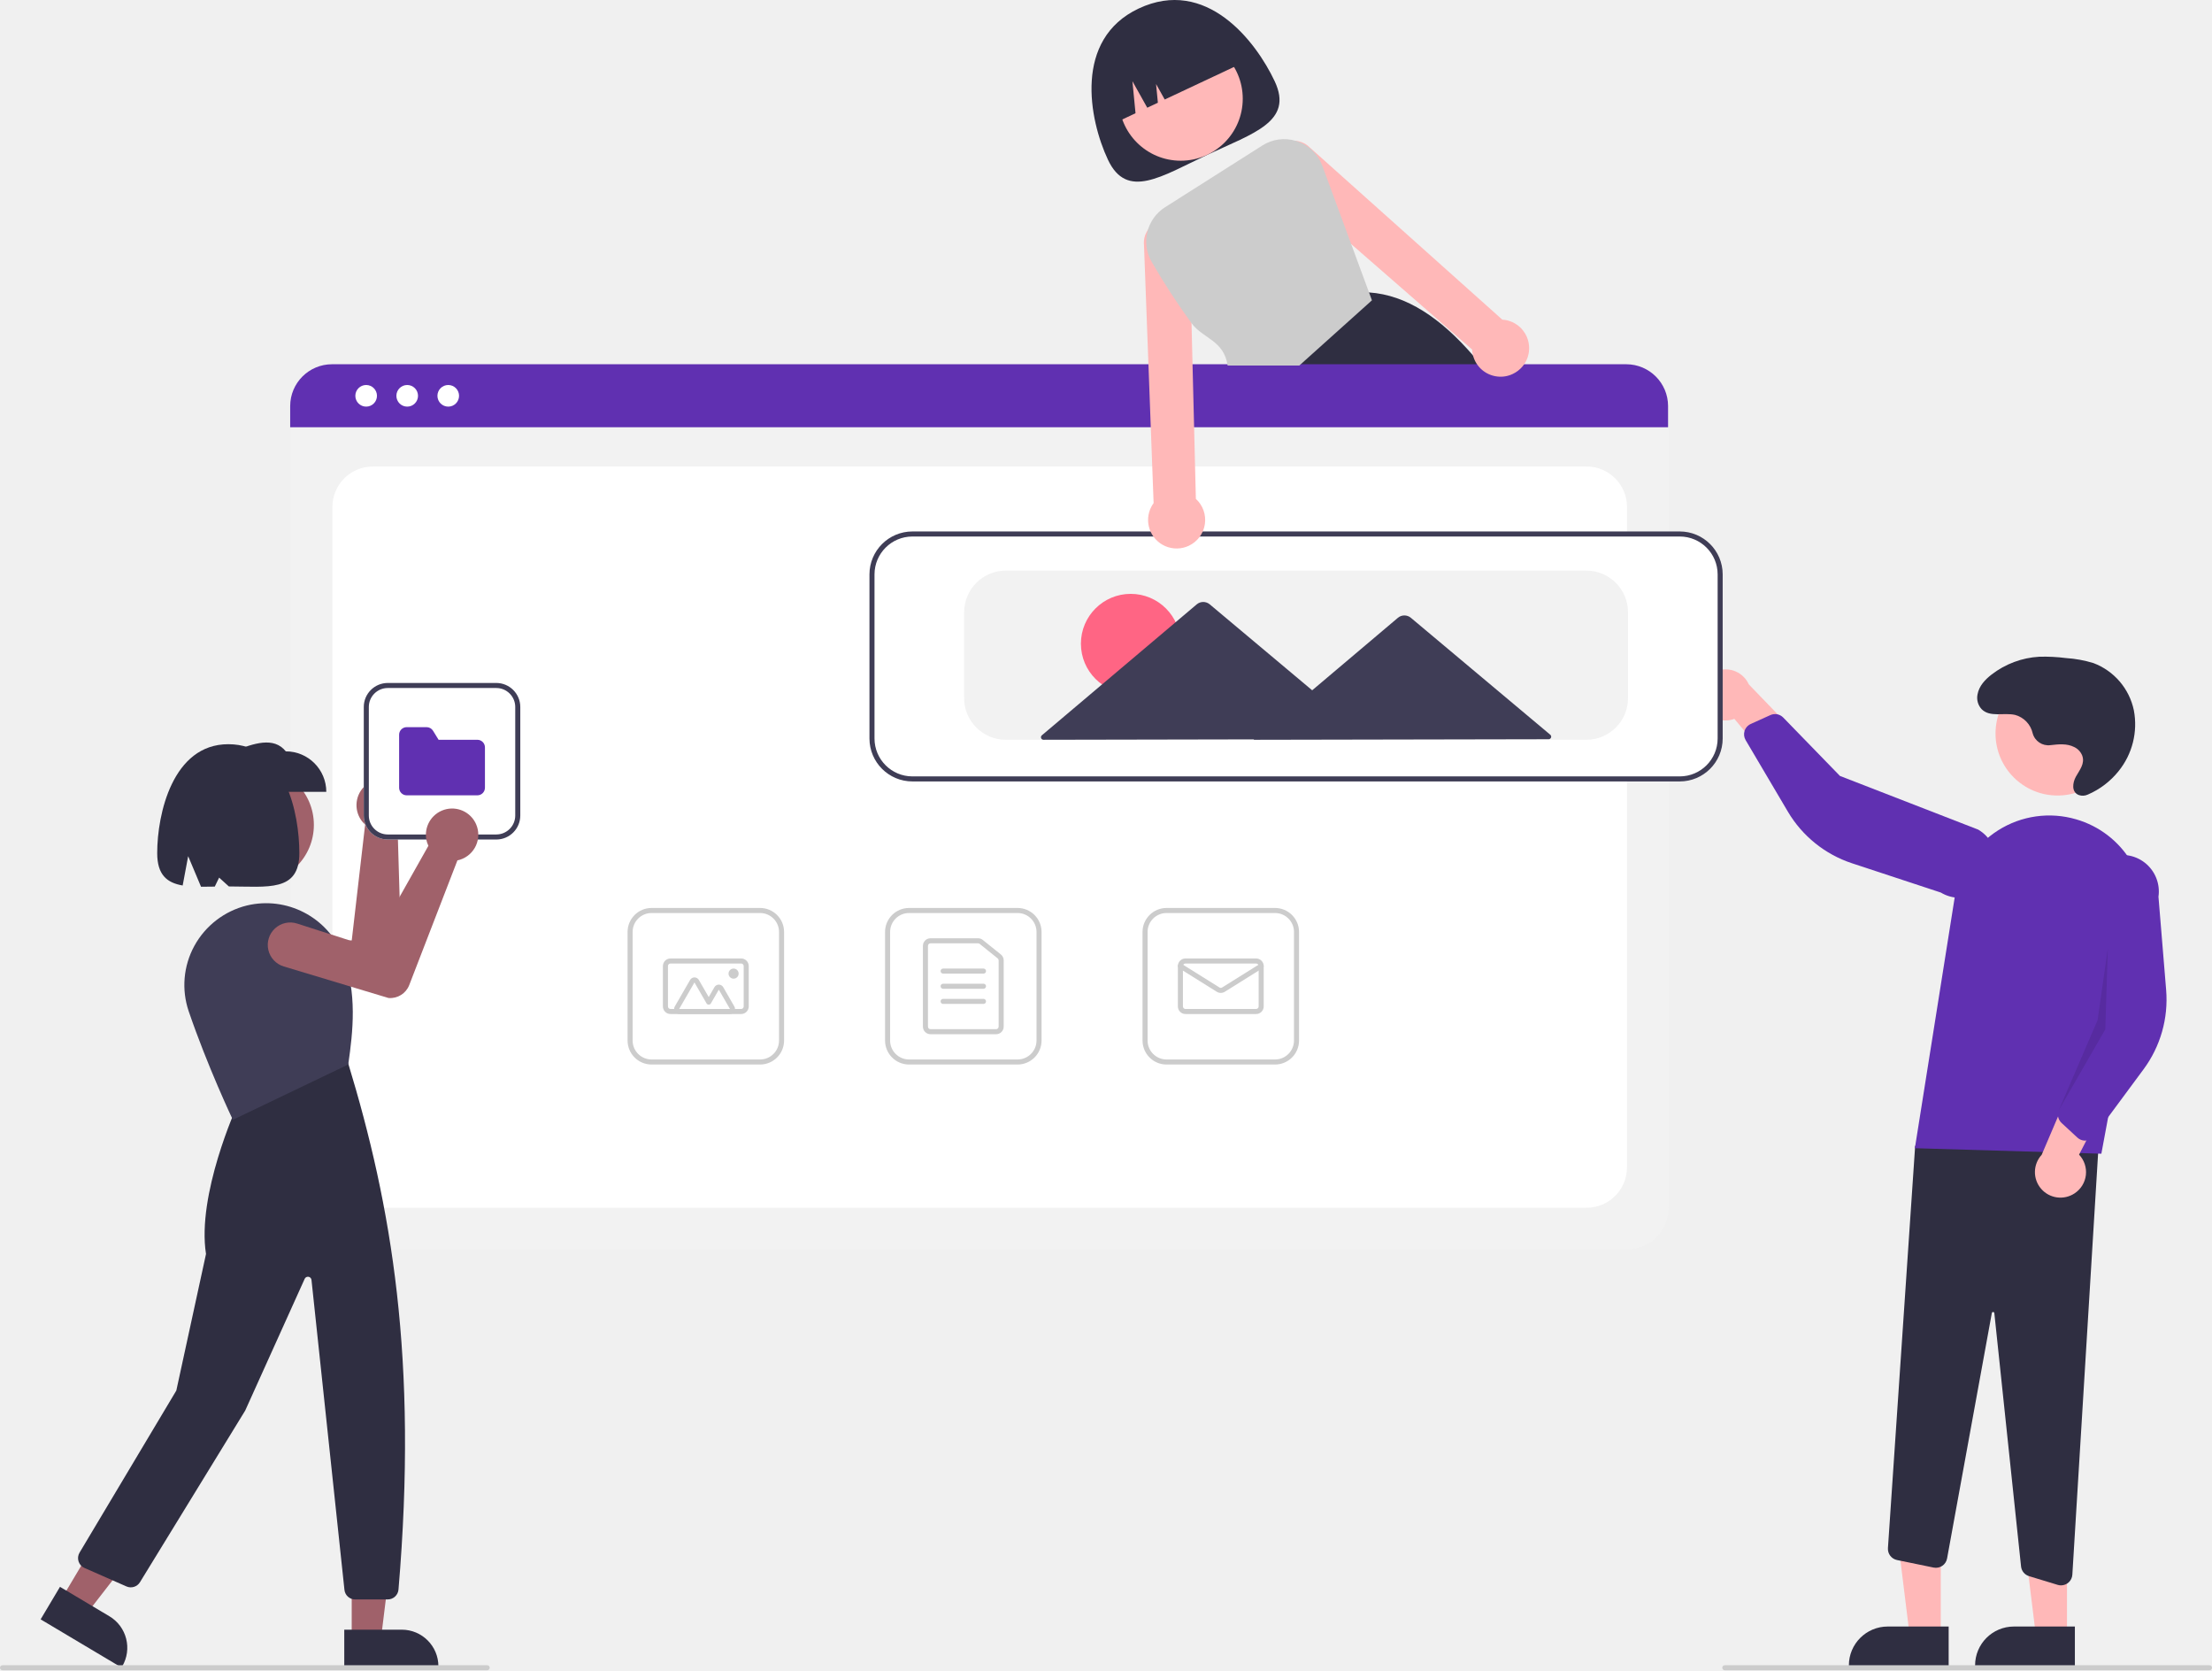
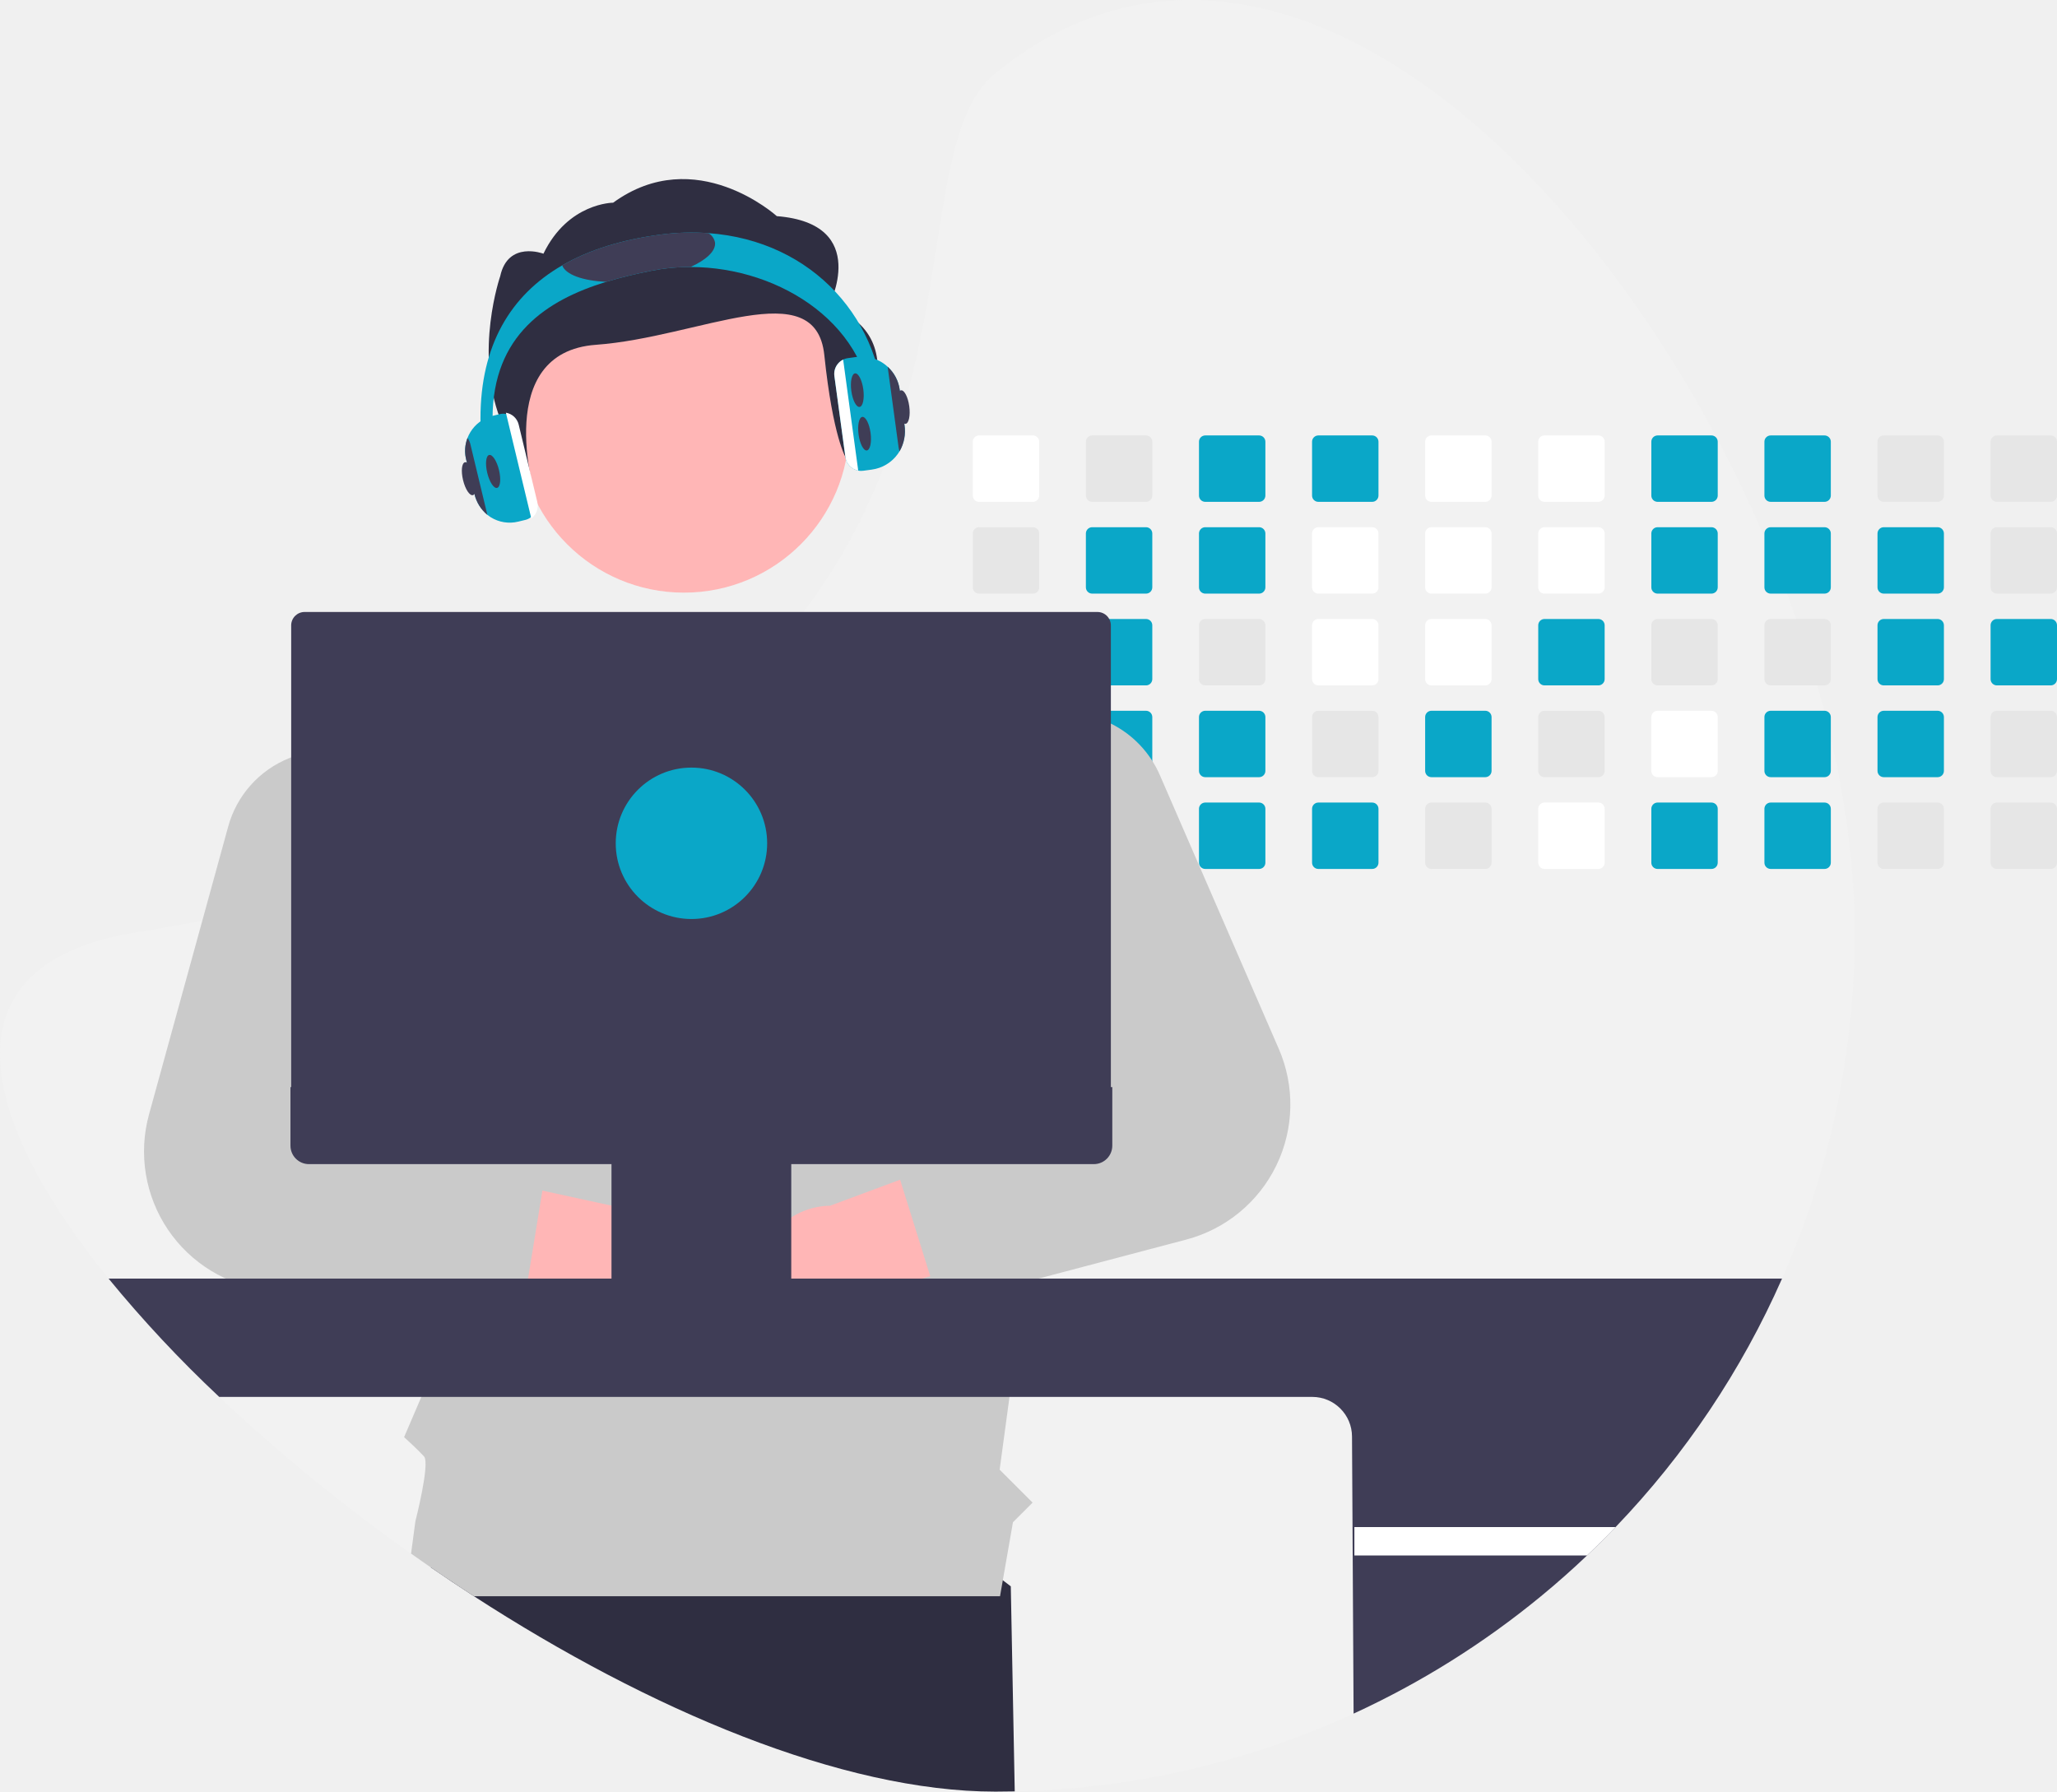
- <svg xmlns="http://www.w3.org/2000/svg" id="a27520da-4319-485c-96d7-e776d7397e13" data-name="Layer 1" width="876.272" height="661.473" viewBox="0 0 876.272 661.473">
-   <path d="M685.834,138.655c7.516,15.995-8.411,20.526-26.655,29.099s-31.898,17.942-39.414,1.947-13.615-47.743,12.195-59.871C658.66,97.284,678.318,122.659,685.834,138.655Z" transform="translate(-180.8642 -106.4605)" fill="#2f2e41" />
-   <circle cx="467.746" cy="39.089" r="24.561" fill="#ffb8b8" />
-   <path d="M770.29,254.473c-.85-1.11-1.7-2.2-2.56-3.26q-1.665-2.07-3.35-4.01c-12.73-14.69-26.27-23.94-41.18-24.93h-.02l-.22-.02-29.71,28.96-10.1,9.84.22.54,5.45,13.57h95.49A234.834,234.834,0,0,0,770.29,254.473Z" transform="translate(-180.8642 -106.4605)" fill="#2f2e41" />
-   <path d="M621.902,155.438l0,0,8.792-4.131-1.225-12.683,5.879,10.496,4.202-1.975-.714-7.399,3.43,6.123,31.224-14.673,0,0a26,26,0,0,0-34.589-12.474l-4.525,2.126A26,26,0,0,0,621.902,155.438Z" transform="translate(-180.8642 -106.4605)" fill="#2f2e41" />
-   <path d="M825.39,601.261H312.552a16.519,16.519,0,0,1-16.5-16.5V276.607a12.102,12.102,0,0,1,12.088-12.088H829.593a12.311,12.311,0,0,1,12.297,12.297V584.761A16.519,16.519,0,0,1,825.39,601.261Z" transform="translate(-180.8642 -106.4605)" fill="#f2f2f2" />
-   <path d="M328.552,584.761h480.839a16,16,0,0,0,16-16V307.213a16,16,0,0,0-16-16H328.552a16,16,0,0,0-16,16V568.761A16,16,0,0,0,328.552,584.761Z" transform="translate(-180.8642 -106.4605)" fill="#fff" />
-   <path d="M841.66,275.663H295.82v-8.4a16.574,16.574,0,0,1,16.56-16.55H825.1a16.574,16.574,0,0,1,16.56,16.55Z" transform="translate(-180.8642 -106.4605)" fill="#6030b1" />
-   <circle cx="145.051" cy="156.752" r="4.283" fill="#fff" />
-   <circle cx="161.31" cy="156.752" r="4.283" fill="#fff" />
-   <circle cx="177.569" cy="156.752" r="4.283" fill="#fff" />
-   <path d="M583.974,528.04h-43a9.511,9.511,0,0,1-9.5-9.5v-43a9.511,9.511,0,0,1,9.5-9.5h43a9.511,9.511,0,0,1,9.5,9.5v43A9.511,9.511,0,0,1,583.974,528.04Zm-43-60a7.508,7.508,0,0,0-7.5,7.5v43a7.508,7.508,0,0,0,7.5,7.5h43a7.508,7.508,0,0,0,7.5-7.5v-43a7.508,7.508,0,0,0-7.5-7.5Z" transform="translate(-180.8642 -106.4605)" fill="#ccc" />
-   <path d="M575.474,516.04h-26a3.003,3.003,0,0,1-3-3v-32a3.003,3.003,0,0,1,3-3h18.839a3.007,3.007,0,0,1,1.879.662l7.16,5.754a2.984,2.984,0,0,1,1.121,2.338v26.246A3.003,3.003,0,0,1,575.474,516.04Zm-26-36a1.001,1.001,0,0,0-1,1v32a1.001,1.001,0,0,0,1,1h26a1.001,1.001,0,0,0,1-1v-26.246a.995.995,0,0,0-.374-.779l-7.161-5.754a1.002,1.002,0,0,0-.626-.22Z" transform="translate(-180.8642 -106.4605)" fill="#ccc" />
-   <path d="M570.474,492.04h-16a1,1,0,0,1,0-2h16a1,1,0,0,1,0,2Z" transform="translate(-180.8642 -106.4605)" fill="#ccc" />
-   <path d="M570.474,498.04h-16a1,1,0,0,1,0-2h16a1,1,0,0,1,0,2Z" transform="translate(-180.8642 -106.4605)" fill="#ccc" />
-   <path d="M570.474,504.04h-16a1,1,0,0,1,0-2h16a1,1,0,0,1,0,2Z" transform="translate(-180.8642 -106.4605)" fill="#ccc" />
-   <path d="M685.974,528.04h-43a9.511,9.511,0,0,1-9.5-9.5v-43a9.511,9.511,0,0,1,9.5-9.5h43a9.511,9.511,0,0,1,9.5,9.5v43A9.511,9.511,0,0,1,685.974,528.04Zm-43-60a7.508,7.508,0,0,0-7.5,7.5v43a7.508,7.508,0,0,0,7.5,7.5h43a7.508,7.508,0,0,0,7.5-7.5v-43a7.508,7.508,0,0,0-7.5-7.5Z" transform="translate(-180.8642 -106.4605)" fill="#ccc" />
-   <path d="M678.474,508.04h-28a3.003,3.003,0,0,1-3-3v-16a3.003,3.003,0,0,1,3-3h28a3.003,3.003,0,0,1,3,3v16A3.003,3.003,0,0,1,678.474,508.04Zm-28-20a1.001,1.001,0,0,0-1,1v16a1.001,1.001,0,0,0,1,1h28a1.001,1.001,0,0,0,1-1v-16a1.001,1.001,0,0,0-1-1Z" transform="translate(-180.8642 -106.4605)" fill="#ccc" />
-   <path d="M664.474,499.678a3.003,3.003,0,0,1-1.59-.453l-14.94-9.337a1,1,0,0,1,1.061-1.696l14.94,9.337a1.006,1.006,0,0,0,1.06,0l14.939-9.337a1,1,0,0,1,1.061,1.696l-14.939,9.337A3.004,3.004,0,0,1,664.474,499.678Z" transform="translate(-180.8642 -106.4605)" fill="#ccc" />
-   <path d="M481.974,528.04h-43a9.511,9.511,0,0,1-9.5-9.5v-43a9.511,9.511,0,0,1,9.5-9.5h43a9.511,9.511,0,0,1,9.5,9.5v43A9.511,9.511,0,0,1,481.974,528.04Zm-43-60a7.508,7.508,0,0,0-7.5,7.5v43a7.508,7.508,0,0,0,7.5,7.5h43a7.508,7.508,0,0,0,7.5-7.5v-43a7.508,7.508,0,0,0-7.5-7.5Z" transform="translate(-180.8642 -106.4605)" fill="#ccc" />
-   <path d="M474.474,508.04h-28a3.003,3.003,0,0,1-3-3v-16a3.003,3.003,0,0,1,3-3h28a3.003,3.003,0,0,1,3,3v16A3.003,3.003,0,0,1,474.474,508.04Zm-28-20a1.001,1.001,0,0,0-1,1v16a1.001,1.001,0,0,0,1,1h28a1.001,1.001,0,0,0,1-1v-16a1.001,1.001,0,0,0-1-1Z" transform="translate(-180.8642 -106.4605)" fill="#ccc" />
-   <path d="M470.036,508.04h-20.124a2,2,0,0,1-1.732-3l6.062-10.5a2,2,0,0,1,3.464,0l3.915,6.781,2.268-3.929a2,2,0,0,1,3.464,0l4.415,7.647a2,2,0,0,1-1.732,3Zm0-2h0l-4.415-7.647-3.134,5.429a1.0 1,0,0,1-.866.5h0a1.0 1,0,0,1-.866-.5l-4.781-8.281-6.062,10.5Z" transform="translate(-180.8642 -106.4605)" fill="#ccc" />
-   <circle cx="290.61" cy="385.579" r="2" fill="#ccc" />
-   <polygon points="768.825 648.15 756.565 648.149 750.733 600.861 768.827 600.862 768.825 648.15" fill="#ffb8b8" />
-   <path d="M952.816,766.494l-39.531-.001v-.5a15.386,15.386,0,0,1,15.386-15.386h.001l24.144.001Z" transform="translate(-180.8642 -106.4605)" fill="#2f2e41" />
-   <polygon points="818.825 648.15 806.565 648.149 800.733 600.861 818.827 600.862 818.825 648.15" fill="#ffb8b8" />
-   <path d="M1002.816,766.494l-39.531-.001v-.5a15.386,15.386,0,0,1,15.386-15.386h.001l24.144.001Z" transform="translate(-180.8642 -106.4605)" fill="#2f2e41" />
-   <path d="M996.014,734.111l-11.354-3.454a4.493,4.493,0,0,1-3.166-3.833L970.908,626.498a.48.48,0,0,0-.479-.447.469.469,0,0,0-.51.409l-17.731,97.199a4.5,4.5,0,0,1-5.335,3.6L932.342,724.269a4.516,4.516,0,0,1-3.582-4.712l10.785-159.312,73.138-7.892-10.868,177.727a4.505,4.505,0,0,1-4.484,4.228A4.526,4.526,0,0,1,996.014,734.111Z" transform="translate(-180.8642 -106.4605)" fill="#2f2e41" />
-   <circle cx="815.08" cy="290.487" r="24.561" fill="#ffb8b8" />
-   <path d="M939.433,561.18l15.858-99.851a37.857,37.857,0,0,1,48.005-30.399h0a37.743,37.743,0,0,1,26.601,43.262l-16.591,89.172Z" transform="translate(-180.8642 -106.4605)" fill="#6030b1" />
-   <path d="M1002.725,579.046a10.056,10.056,0,0,0,1.747-15.32l16.396-31.751-18.465,1.97-12.739,29.849a10.11,10.11,0,0,0,13.061,15.251Z" transform="translate(-180.8642 -106.4605)" fill="#ffb8b8" />
-   <path d="M1006.236,558.126a4.506,4.506,0,0,1-2.426-1.151l-6.273-5.797a4.515,4.515,0,0,1-1.092-5.054l12.537-29.718-1.779-58.72a14.497,14.497,0,1,1,28.727,3.919l3.041,36.912a46.373,46.373,0,0,1-8.938,31.397l-19.552,26.432a4.505,4.505,0,0,1-3.195,1.804A4.455,4.455,0,0,1,1006.236,558.126Z" transform="translate(-180.8642 -106.4605)" fill="#6030b1" />
-   <path d="M854.505,383.566a10.056,10.056,0,0,0,13.426,7.582l22.846,27.478,5.385-17.772-22.52-23.369a10.11,10.11,0,0,0-19.137,6.081Z" transform="translate(-180.8642 -106.4605)" fill="#ffb8b8" />
-   <path d="M872.401,394.955a4.506,4.506,0,0,1,2.006-1.786l7.784-3.517a4.515,4.515,0,0,1,5.08.965l22.478,23.132,54.766,21.257a14.497,14.497,0,1,1-14.809,24.926l-35.177-11.592a46.374,46.374,0,0,1-25.427-20.472l-16.717-28.31a4.505,4.505,0,0,1-.415-3.646A4.454,4.454,0,0,1,872.401,394.955Z" transform="translate(-180.8642 -106.4605)" fill="#6030b1" />
-   <polygon points="835.002 375.652 834.002 407.652 815.58 439.663 830.962 403.99 835.002 375.652" opacity="0.1" />
-   <path d="M993.13,401.563a6.423,6.423,0,0,1-7.031-4.702,9.764,9.764,0,0,0-6.951-7.274c-4.505-1.029-10.012,1.091-13.314-2.322a6.637,6.637,0,0,1-1.575-5.842c.608-3.317,2.981-5.823,5.563-7.827a34.062,34.062,0,0,1,18.866-7.051,67.677,67.677,0,0,1,10.621.528,47.009,47.009,0,0,1,10.864,1.985,25.576,25.576,0,0,1,16.002,18.68,29.528,29.528,0,0,1-6.057,24.13,31.702,31.702,0,0,1-12.161,9.259,4.744,4.744,0,0,1-3.606.183c-2.957-1.176-2.474-4.839-1.126-7.283,1.443-2.615,3.663-5.146,2.503-8.329a6.302,6.302,0,0,0-3.127-3.366c-2.94-1.499-6.228-1.145-9.389-.78Z" transform="translate(-180.8642 -106.4605)" fill="#2f2e41" />
-   <path d="M846.297,415.433h-304a16.519,16.519,0,0,1-16.5-16.5v-65a16.519,16.519,0,0,1,16.5-16.5h304a16.519,16.519,0,0,1,16.5,16.5v65A16.519,16.519,0,0,1,846.297,415.433Z" transform="translate(-180.8642 -106.4605)" fill="#fff" />
-   <path d="M846.297,415.933h-304a17.019,17.019,0,0,1-17-17v-65a17.019,17.019,0,0,1,17-17h304a17.019,17.019,0,0,1,17,17v65A17.019,17.019,0,0,1,846.297,415.933Zm-304-97a15.017,15.017,0,0,0-15,15v65a15.017,15.017,0,0,0,15,15h304a15.017,15.017,0,0,0,15-15v-65a15.017,15.017,0,0,0-15-15Z" transform="translate(-180.8642 -106.4605)" fill="#3f3d56" />
-   <path d="M809.297,399.433h-230a16.519,16.519,0,0,1-16.5-16.5v-34a16.519,16.519,0,0,1,16.5-16.5h230a16.519,16.519,0,0,1,16.5,16.5v34A16.519,16.519,0,0,1,809.297,399.433Z" transform="translate(-180.8642 -106.4605)" fill="#f2f2f2" />
-   <circle cx="447.928" cy="254.915" r="19.732" fill="#ff6584" />
-   <path d="M795.004,397.442l-27.853-23.36-27.372-22.956a4,4,0,0,0-5.153.01l-27.283,23.062-6.664,5.633-10.048-8.427-30.537-25.611a4,4,0,0,0-5.152.01l-30.438,25.728-30.917,26.133a1.0 1,0,0,0,.647,1.764l63.387-.122,20.064-.039-.196.166,59.808-.115,57.067-.11A1.0 1,0,0,0,795.004,397.442Z" transform="translate(-180.8642 -106.4605)" fill="#3f3d56" />
-   <path d="M1056.136,767.933h-192a1,1,0,0,1,0-2h192a1,1,0,0,1,0,2Z" transform="translate(-180.8642 -106.4605)" fill="#ccc" />
-   <path d="M784.92,238.373a11.221,11.221,0,0,0-7.25-5.1,10.301,10.301,0,0,0-1.66-.21l-76.19-68.12a9.015,9.015,0,0,0-5.63-2.69,7.67,7.67,0,0,0-1.27-.04,9.055,9.055,0,0,0-5.96,15.48l29.17,25.43,47.9,41.75a11.916,11.916,0,0,0,.35,2.33,11.266,11.266,0,0,0,9.67,8.37,11.092,11.092,0,0,0,6.05-1,11.407,11.407,0,0,0,3.88-2.97c.11-.13.21-.25.31-.39a11.293,11.293,0,0,0,.63-12.84Z" transform="translate(-180.8642 -106.4605)" fill="#ffb8b8" />
-   <path d="M654.6,304.023l-.71-28.86-.6-23.95-.41-16.76-.81-32.67a9.046,9.046,0,0,0-15.71-5.25,6.923,6.923,0,0,0-.75.96,8.936,8.936,0,0,0-1.56,6.05l1.78,47.67.89,23.95,1.14,30.55a12.047,12.047,0,0,0-.89,1.41,11.248,11.248,0,0,0-.71,8.84,11.311,11.311,0,0,0,15.56,6.63,11.301,11.301,0,0,0,2.78-18.57Z" transform="translate(-180.8642 -106.4605)" fill="#ffb8b8" />
-   <path d="M723.201,222.273l-7.07-19.15-11.44-31.02a16.006,16.006,0,0,0-9.95-9.68c-.18-.06-.37-.12-.55-.17a15.984,15.984,0,0,0-13.24,1.82l-38.53,24.44a16.093,16.093,0,0,0-5.27,21.75,276.323,276.323,0,0,0,15.73,24.19c4.49,6.11,12.85,6.76,14.3,16.76h28.41l28.76-25.82Z" transform="translate(-180.8642 -106.4605)" fill="#ccc" />
-   <circle cx="101.165" cy="326.682" r="23.172" fill="#a0616a" />
-   <path d="M338.916,417.193q.343.273.664.578a10.38,10.38,0,0,1-.417,15.484,9.722,9.722,0,0,1-.814.613l1.568,52.945a8.061,8.061,0,0,1-5.545,7.867l-.096.021-42.989,4.578a8.899,8.899,0,1,1-1.722-17.713l30.644-2.699,5.3-45.851a9.876,9.876,0,0,1-.972-.99,10.38,10.38,0,0,1,14.378-14.833Z" transform="translate(-180.8642 -106.4605)" fill="#a0616a" />
-   <polygon points="139.328 649.174 150.895 649.174 156.397 604.561 139.326 604.561 139.328 649.174" fill="#a0616a" />
-   <path d="M317.242,751.858l22.778-.001h.001a14.516,14.516,0,0,1,14.516,14.516v.472l-37.294.001Z" transform="translate(-180.8642 -106.4605)" fill="#2f2e41" />
-   <polygon points="24.366 633.182 34.304 639.099 61.857 603.582 47.189 594.849 24.366 633.182" fill="#a0616a" />
-   <path d="M204.627,734.889l19.572,11.653.001 0a14.516,14.516,0,0,1,5.046,19.899l-.241.405L196.96,747.767Z" transform="translate(-180.8642 -106.4605)" fill="#2f2e41" />
-   <path d="M334.488,739.877H321.536a4.238,4.238,0,0,1-4.221-3.797L304.258,613.343a1.415,1.415,0,0,0-2.697-.433l-23.555,52.159-41.704,68.003a4.266,4.266,0,0,1-5.329,1.666l-16.66-7.33a4.247,4.247,0,0,1-1.935-6.064l38.337-64.192,11.758-54.085c-3.698-23.455,12.155-58.326,12.316-58.676l.079-.17,43.668-17.068.219.268c17.221,56.514,27.715,117.332,19.967,208.568A4.274,4.274,0,0,1,334.488,739.877Z" transform="translate(-180.8642 -106.4605)" fill="#2f2e41" />
-   <path d="M273.107,549.934l-.203-.427c-.097-.205-9.807-20.684-17.292-42.571a32.285,32.285,0,0,1,2.239-25.873,32.637,32.637,0,0,1,20.813-16.004h0A32.677,32.677,0,0,1,316.591,484.627c5.937,14.847,4.045,30.695,2.264,43.157l-.035.25-.227.109Z" transform="translate(-180.8642 -106.4605)" fill="#3f3d56" />
-   <path d="M310.124,420.054H273.33V404.015c8.076-3.208,15.978-5.937,20.756,0a16.038,16.038,0,0,1,16.038,16.038Z" transform="translate(-180.8642 -106.4605)" fill="#2f2e41" />
-   <path d="M271.293,401.185c-21.996,0-28.153,27.571-28.153,43.126,0,8.674,3.923,11.777,10.088,12.827l2.177-11.611,5.099,12.111c1.732.009,3.551-.025,5.437-.06l1.729-3.56,3.855,3.496c15.441.023,27.921,2.274,27.921-13.203C299.445,428.756,294.046,401.185,271.293,401.185Z" transform="translate(-180.8642 -106.4605)" fill="#2f2e41" />
-   <path d="M373.864,767.933h-192a1,1,0,1,1,0-2h192a1,1,0,0,1,0,2Z" transform="translate(-180.8642 -106.4605)" fill="#ccc" />
-   <path d="M377.474,438.933h-43a9.511,9.511,0,0,1-9.5-9.5v-43a9.511,9.511,0,0,1,9.5-9.5h43a9.511,9.511,0,0,1,9.5,9.5v43A9.511,9.511,0,0,1,377.474,438.933Z" transform="translate(-180.8642 -106.4605)" fill="#fff" />
-   <path d="M377.474,438.933h-43a9.511,9.511,0,0,1-9.5-9.5v-43a9.511,9.511,0,0,1,9.5-9.5h43a9.511,9.511,0,0,1,9.5,9.5v43A9.511,9.511,0,0,1,377.474,438.933Zm-43-60a7.508,7.508,0,0,0-7.5,7.5v43a7.508,7.508,0,0,0,7.5,7.5h43a7.508,7.508,0,0,0,7.5-7.5v-43a7.508,7.508,0,0,0-7.5-7.5Z" transform="translate(-180.8642 -106.4605)" fill="#3f3d56" />
-   <path d="M369.974,421.433h-28a3.003,3.003,0,0,1-3-3v-21a3.003,3.003,0,0,1,3-3h7.882a2.981,2.981,0,0,1,2.555,1.427l2.198,3.573h15.364a3.003,3.003,0,0,1,3,3v16A3.003,3.003,0,0,1,369.974,421.433Z" transform="translate(-180.8642 -106.4605)" fill="#6030b1" />
-   <path d="M369.064,432.042q.21.384.388.79a10.38,10.38,0,0,1-6.393,14.109,9.72,9.72,0,0,1-.988.25l-19.099,49.405a8.061,8.061,0,0,1-8.163,5.099l-.096-.018-41.397-12.462a8.899,8.899,0,1,1,5.286-16.993l29.29,9.404,22.676-40.202a9.876,9.876,0,0,1-.511-1.289,10.38,10.38,0,0,1,19.007-8.091Z" transform="translate(-180.8642 -106.4605)" fill="#a0616a" />
+ <svg xmlns="http://www.w3.org/2000/svg" data-name="Layer 1" width="850.538" height="740.83" viewBox="0 0 850.538 740.83">
+   <path d="M941.609,465.125a354.21,354.21,0,0,1-98.85,245.9q-5.745,6.015-11.8,11.74-9.225,8.775-19.07,16.87a353.934,353.934,0,0,1-217.58,80.69q-3.975.09-7.98.09c-63.43,0-143.21-33.88-215.61-80.78q-8.985-5.82-17.81-11.91-4.125-2.82-8.21-5.72a730.43,730.43,0,0,1-79.32-64.8,514.116,514.116,0,0,1-45.75-48.92c-55.63-68.62-67.9-130.45,11.41-143.16q14.085-2.25,27.34-4.81,19.2-3.69,36.75-7.97,23.64-5.745,44.42-12.46,6.99-2.25,13.66-4.59c65.74-23.09,109.74-53.2,139.69-85.87q7.62-8.295,14.05-16.79a236.055,236.055,0,0,0,17.83-27.12,254.898,254.898,0,0,0,18.41-41.05l.27-.78c23.83-68.74,16.58-132.5,42.87-153.84,112.38-91.23,252.29,38.69,317.96,191.9q4.965,11.58,9.34,23.3,1.965,5.235,3.79,10.49,4.8,13.695,8.71,27.46,1.5,5.25,2.86,10.49c.97,3.77,1.9,7.53,2.76,11.29C938.139,412.305,941.609,439.455,941.609,465.125Z" transform="translate(-174.731 -79.58524)" fill="#f2f2f2" />
+   <path d="M594.309,820.325q-3.975.09-7.98.09c-63.43,0-143.21-33.88-215.61-80.78q-8.985-5.82-17.81-11.91l5.16-31.4,156.21-20.74,78.4,59.95Z" transform="translate(-174.731 -79.58524)" fill="#2f2e41" />
+   <path d="M601.829,259.635h-22.26a2.601,2.601,0,0,0-2.6,2.6v22.27a2.593,2.593,0,0,0,2.6,2.59h22.26a2.599,2.599,0,0,0,2.6-2.59v-22.27A2.608,2.608,0,0,0,601.829,259.635Z" transform="translate(-174.731 -79.58524)" fill="#fff" />
+   <path d="M601.829,297.585h-22.26a2.601,2.601,0,0,0-2.6,2.6v22.27a2.593,2.593,0,0,0,2.6,2.59h22.26a2.599,2.599,0,0,0,2.6-2.59v-22.27A2.608,2.608,0,0,0,601.829,297.585Z" transform="translate(-174.731 -79.58524)" fill="#e6e6e6" />
+   <path d="M601.829,335.535h-22.26a2.601,2.601,0,0,0-2.6,2.6v22.26a2.595,2.595,0,0,0,2.6,2.6h22.26a2.601,2.601,0,0,0,2.6-2.6v-22.26A2.608,2.608,0,0,0,601.829,335.535Z" transform="translate(-174.731 -79.58524)" fill="#e6e6e6" />
+   <path d="M604.389,375.625a2.617,2.617,0,0,0-2.56-2.14h-22.26a2.601,2.601,0,0,0-2.6,2.6v22.26a2.595,2.595,0,0,0,2.6,2.6h22.26a2.601,2.601,0,0,0,2.6-2.6v-22.26A2.313,2.313,0,0,0,604.389,375.625Z" transform="translate(-174.731 -79.58524)" fill="#e6e6e6" />
+   <path d="M602.839,411.635a2.634,2.634,0,0,0-1.01-.2h-22.26a2.595,2.595,0,0,0-2.6,2.6v22.26a2.588,2.588,0,0,0,2.6,2.6h22.26a2.601,2.601,0,0,0,2.6-2.6v-22.26A2.616,2.616,0,0,0,602.839,411.635Z" transform="translate(-174.731 -79.58524)" fill="#e6e6e6" />
+   <path d="M648.589,259.635h-22.26a2.601,2.601,0,0,0-2.6,2.6v22.27a2.593,2.593,0,0,0,2.6,2.59h22.26a2.599,2.599,0,0,0,2.6-2.59v-22.27A2.608,2.608,0,0,0,648.589,259.635Z" transform="translate(-174.731 -79.58524)" fill="#e6e6e6" />
+   <path d="M648.589,297.585h-22.26a2.601,2.601,0,0,0-2.6,2.6v22.27a2.593,2.593,0,0,0,2.6,2.59h22.26a2.599,2.599,0,0,0,2.6-2.59v-22.27A2.608,2.608,0,0,0,648.589,297.585Z" transform="translate(-174.731 -79.58524)" fill="#0aa7c8" />
+   <path d="M648.589,335.535h-22.26a2.601,2.601,0,0,0-2.6,2.6v22.26a2.595,2.595,0,0,0,2.6,2.6h22.26a2.601,2.601,0,0,0,2.6-2.6v-22.26A2.608,2.608,0,0,0,648.589,335.535Z" transform="translate(-174.731 -79.58524)" fill="#0aa7c8" />
+   <path d="M648.589,373.485h-22.26a2.593,2.593,0,0,0-2.46,1.78,2.478,2.478,0,0,0-.14.82v22.26a2.595,2.595,0,0,0,2.6,2.6h22.26a2.601,2.601,0,0,0,2.6-2.6v-22.26A2.608,2.608,0,0,0,648.589,373.485Z" transform="translate(-174.731 -79.58524)" fill="#0aa7c8" />
+   <path d="M648.589,411.435h-22.26a2.595,2.595,0,0,0-2.6,2.6v22.26a2.595,2.595,0,0,0,2.6,2.6h22.26a2.601,2.601,0,0,0,2.6-2.6v-22.26A2.601,2.601,0,0,0,648.589,411.435Z" transform="translate(-174.731 -79.58524)" fill="#e6e6e6" />
+   <path d="M695.349,259.635h-22.26a2.601,2.601,0,0,0-2.6,2.6v22.27a2.593,2.593,0,0,0,2.6,2.59h22.26a2.599,2.599,0,0,0,2.6-2.59v-22.27A2.608,2.608,0,0,0,695.349,259.635Z" transform="translate(-174.731 -79.58524)" fill="#0aa7c8" />
+   <path d="M695.349,297.585h-22.26a2.601,2.601,0,0,0-2.6,2.6v22.27a2.593,2.593,0,0,0,2.6,2.59h22.26a2.599,2.599,0,0,0,2.6-2.59v-22.27A2.608,2.608,0,0,0,695.349,297.585Z" transform="translate(-174.731 -79.58524)" fill="#0aa7c8" />
+   <path d="M695.349,335.535h-22.26a2.601,2.601,0,0,0-2.6,2.6v22.26a2.595,2.595,0,0,0,2.6,2.6h22.26a2.601,2.601,0,0,0,2.6-2.6v-22.26A2.608,2.608,0,0,0,695.349,335.535Z" transform="translate(-174.731 -79.58524)" fill="#e6e6e6" />
+   <path d="M695.349,373.485h-22.26a2.601,2.601,0,0,0-2.6,2.6v22.26a2.595,2.595,0,0,0,2.6,2.6h22.26a2.601,2.601,0,0,0,2.6-2.6v-22.26A2.608,2.608,0,0,0,695.349,373.485Z" transform="translate(-174.731 -79.58524)" fill="#0aa7c8" />
+   <path d="M695.349,411.435h-22.26a2.595,2.595,0,0,0-2.6,2.6v22.26a2.595,2.595,0,0,0,2.6,2.6h22.26a2.601,2.601,0,0,0,2.6-2.6v-22.26A2.601,2.601,0,0,0,695.349,411.435Z" transform="translate(-174.731 -79.58524)" fill="#0aa7c8" />
+   <path d="M742.109,259.635h-22.26a2.601,2.601,0,0,0-2.6,2.6v22.27a2.593,2.593,0,0,0,2.6,2.59h22.26a2.599,2.599,0,0,0,2.6-2.59v-22.27A2.608,2.608,0,0,0,742.109,259.635Z" transform="translate(-174.731 -79.58524)" fill="#0aa7c8" />
+   <path d="M742.109,297.585h-22.26a2.601,2.601,0,0,0-2.6,2.6v22.27a2.593,2.593,0,0,0,2.6,2.59h22.26a2.599,2.599,0,0,0,2.6-2.59v-22.27A2.608,2.608,0,0,0,742.109,297.585Z" transform="translate(-174.731 -79.58524)" fill="#fff" />
+   <path d="M742.109,335.535h-22.26a2.601,2.601,0,0,0-2.6,2.6v22.26a2.595,2.595,0,0,0,2.6,2.6h22.26a2.601,2.601,0,0,0,2.6-2.6v-22.26A2.608,2.608,0,0,0,742.109,335.535Z" transform="translate(-174.731 -79.58524)" fill="#fff" />
+   <path d="M742.109,373.485h-22.26a2.601,2.601,0,0,0-2.6,2.6v22.26a2.595,2.595,0,0,0,2.6,2.6h22.26a2.601,2.601,0,0,0,2.6-2.6v-22.26A2.608,2.608,0,0,0,742.109,373.485Z" transform="translate(-174.731 -79.58524)" fill="#e6e6e6" />
+   <path d="M742.109,411.435h-22.26a2.595,2.595,0,0,0-2.6,2.6v22.26a2.595,2.595,0,0,0,2.6,2.6h22.26a2.601,2.601,0,0,0,2.6-2.6v-22.26A2.601,2.601,0,0,0,742.109,411.435Z" transform="translate(-174.731 -79.58524)" fill="#0aa7c8" />
+   <path d="M788.869,259.635h-22.27a2.599,2.599,0,0,0-2.59,2.6v22.27a2.591,2.591,0,0,0,2.59,2.59h22.27a2.599,2.599,0,0,0,2.6-2.59v-22.27A2.608,2.608,0,0,0,788.869,259.635Z" transform="translate(-174.731 -79.58524)" fill="#fff" />
+   <path d="M788.869,297.585h-22.27a2.599,2.599,0,0,0-2.59,2.6v22.27a2.59,2.59,0,0,0,2.59,2.59h22.27a2.599,2.599,0,0,0,2.6-2.59v-22.27A2.608,2.608,0,0,0,788.869,297.585Z" transform="translate(-174.731 -79.58524)" fill="#fff" />
+   <path d="M788.869,335.535h-22.27a2.599,2.599,0,0,0-2.59,2.6v22.26a2.593,2.593,0,0,0,2.59,2.6h22.27a2.601,2.601,0,0,0,2.6-2.6v-22.26A2.608,2.608,0,0,0,788.869,335.535Z" transform="translate(-174.731 -79.58524)" fill="#fff" />
+   <path d="M788.869,373.485h-22.27a2.599,2.599,0,0,0-2.59,2.6v22.26a2.593,2.593,0,0,0,2.59,2.6h22.27a2.601,2.601,0,0,0,2.6-2.6v-22.26A2.608,2.608,0,0,0,788.869,373.485Z" transform="translate(-174.731 -79.58524)" fill="#0aa7c8" />
+   <path d="M788.869,411.435h-22.27a2.593,2.593,0,0,0-2.59,2.6v22.26a2.593,2.593,0,0,0,2.59,2.6h22.27a2.601,2.601,0,0,0,2.6-2.6v-22.26A2.601,2.601,0,0,0,788.869,411.435Z" transform="translate(-174.731 -79.58524)" fill="#e6e6e6" />
+   <path d="M835.629,259.635h-22.27a2.599,2.599,0,0,0-2.59,2.6v22.27a2.591,2.591,0,0,0,2.59,2.59h22.27a2.599,2.599,0,0,0,2.6-2.59v-22.27A2.608,2.608,0,0,0,835.629,259.635Z" transform="translate(-174.731 -79.58524)" fill="#fff" />
+   <path d="M835.629,297.585h-22.27a2.599,2.599,0,0,0-2.59,2.6v22.27a2.59,2.59,0,0,0,2.59,2.59h22.27a2.599,2.599,0,0,0,2.6-2.59v-22.27A2.608,2.608,0,0,0,835.629,297.585Z" transform="translate(-174.731 -79.58524)" fill="#fff" />
+   <path d="M835.629,335.535h-22.27a2.599,2.599,0,0,0-2.59,2.6v22.26a2.593,2.593,0,0,0,2.59,2.6h22.27a2.601,2.601,0,0,0,2.6-2.6v-22.26A2.608,2.608,0,0,0,835.629,335.535Z" transform="translate(-174.731 -79.58524)" fill="#0aa7c8" />
+   <path d="M835.629,373.485h-22.27a2.599,2.599,0,0,0-2.59,2.6v22.26a2.593,2.593,0,0,0,2.59,2.6h22.27a2.601,2.601,0,0,0,2.6-2.6v-22.26A2.608,2.608,0,0,0,835.629,373.485Z" transform="translate(-174.731 -79.58524)" fill="#e6e6e6" />
+   <path d="M835.629,411.435h-22.27a2.593,2.593,0,0,0-2.59,2.6v22.26a2.593,2.593,0,0,0,2.59,2.6h22.27a2.601,2.601,0,0,0,2.6-2.6v-22.26A2.601,2.601,0,0,0,835.629,411.435Z" transform="translate(-174.731 -79.58524)" fill="#fff" />
+   <path d="M882.389,259.635h-22.27a2.599,2.599,0,0,0-2.59,2.6v22.27a2.591,2.591,0,0,0,2.59,2.59h22.27a2.599,2.599,0,0,0,2.6-2.59v-22.27A2.608,2.608,0,0,0,882.389,259.635Z" transform="translate(-174.731 -79.58524)" fill="#0aa7c8" />
+   <path d="M882.389,297.585h-22.27a2.599,2.599,0,0,0-2.59,2.6v22.27a2.59,2.59,0,0,0,2.59,2.59h22.27a2.599,2.599,0,0,0,2.6-2.59v-22.27A2.608,2.608,0,0,0,882.389,297.585Z" transform="translate(-174.731 -79.58524)" fill="#0aa7c8" />
+   <path d="M882.389,335.535h-22.27a2.599,2.599,0,0,0-2.59,2.6v22.26a2.593,2.593,0,0,0,2.59,2.6h22.27a2.601,2.601,0,0,0,2.6-2.6v-22.26A2.608,2.608,0,0,0,882.389,335.535Z" transform="translate(-174.731 -79.58524)" fill="#e6e6e6" />
+   <path d="M882.389,373.485h-22.27a2.599,2.599,0,0,0-2.59,2.6v22.26a2.593,2.593,0,0,0,2.59,2.6h22.27a2.601,2.601,0,0,0,2.6-2.6v-22.26A2.608,2.608,0,0,0,882.389,373.485Z" transform="translate(-174.731 -79.58524)" fill="#fff" />
+   <path d="M882.389,411.435h-22.27a2.593,2.593,0,0,0-2.59,2.6v22.26a2.593,2.593,0,0,0,2.59,2.6h22.27a2.601,2.601,0,0,0,2.6-2.6v-22.26A2.601,2.601,0,0,0,882.389,411.435Z" transform="translate(-174.731 -79.58524)" fill="#0aa7c8" />
+   <path d="M929.149,259.635h-22.27a2.599,2.599,0,0,0-2.59,2.6v22.27a2.591,2.591,0,0,0,2.59,2.59h22.27a2.599,2.599,0,0,0,2.6-2.59v-22.27A2.608,2.608,0,0,0,929.149,259.635Z" transform="translate(-174.731 -79.58524)" fill="#0aa7c8" />
+   <path d="M929.149,297.585h-22.27a2.599,2.599,0,0,0-2.59,2.6v22.27a2.59,2.59,0,0,0,2.59,2.59h22.27a2.599,2.599,0,0,0,2.6-2.59v-22.27A2.608,2.608,0,0,0,929.149,297.585Z" transform="translate(-174.731 -79.58524)" fill="#0aa7c8" />
+   <path d="M929.149,335.535h-22.27a2.599,2.599,0,0,0-2.59,2.6v22.26a2.593,2.593,0,0,0,2.59,2.6h22.27a2.601,2.601,0,0,0,2.6-2.6v-22.26A2.608,2.608,0,0,0,929.149,335.535Z" transform="translate(-174.731 -79.58524)" fill="#e6e6e6" />
+   <path d="M929.149,373.485h-22.27a2.599,2.599,0,0,0-2.59,2.6v22.26a2.593,2.593,0,0,0,2.59,2.6h22.27a2.601,2.601,0,0,0,2.6-2.6v-22.26A2.608,2.608,0,0,0,929.149,373.485Z" transform="translate(-174.731 -79.58524)" fill="#0aa7c8" />
+   <path d="M929.149,411.435h-22.27a2.593,2.593,0,0,0-2.59,2.6v22.26a2.593,2.593,0,0,0,2.59,2.6h22.27a2.601,2.601,0,0,0,2.6-2.6v-22.26A2.601,2.601,0,0,0,929.149,411.435Z" transform="translate(-174.731 -79.58524)" fill="#0aa7c8" />
+   <path d="M975.909,259.635h-22.27a2.599,2.599,0,0,0-2.59,2.6v22.27a2.591,2.591,0,0,0,2.59,2.59h22.27a2.599,2.599,0,0,0,2.6-2.59v-22.27A2.608,2.608,0,0,0,975.909,259.635Z" transform="translate(-174.731 -79.58524)" fill="#e6e6e6" />
+   <path d="M975.909,297.585h-22.27a2.599,2.599,0,0,0-2.59,2.6v22.27a2.59,2.59,0,0,0,2.59,2.59h22.27a2.599,2.599,0,0,0,2.6-2.59v-22.27A2.608,2.608,0,0,0,975.909,297.585Z" transform="translate(-174.731 -79.58524)" fill="#0aa7c8" />
+   <path d="M975.909,335.535h-22.27a2.599,2.599,0,0,0-2.59,2.6v22.26a2.593,2.593,0,0,0,2.59,2.6h22.27a2.601,2.601,0,0,0,2.6-2.6v-22.26A2.608,2.608,0,0,0,975.909,335.535Z" transform="translate(-174.731 -79.58524)" fill="#0aa7c8" />
+   <path d="M975.909,373.485h-22.27a2.599,2.599,0,0,0-2.59,2.6v22.26a2.593,2.593,0,0,0,2.59,2.6h22.27a2.601,2.601,0,0,0,2.6-2.6v-22.26A2.608,2.608,0,0,0,975.909,373.485Z" transform="translate(-174.731 -79.58524)" fill="#0aa7c8" />
+   <path d="M975.909,411.435h-22.27a2.593,2.593,0,0,0-2.59,2.6v22.26a2.593,2.593,0,0,0,2.59,2.6h22.27a2.601,2.601,0,0,0,2.6-2.6v-22.26A2.601,2.601,0,0,0,975.909,411.435Z" transform="translate(-174.731 -79.58524)" fill="#e6e6e6" />
+   <path d="M1022.669,259.635h-22.27a2.599,2.599,0,0,0-2.59,2.6v22.27a2.591,2.591,0,0,0,2.59,2.59h22.27a2.599,2.599,0,0,0,2.6-2.59v-22.27A2.608,2.608,0,0,0,1022.669,259.635Z" transform="translate(-174.731 -79.58524)" fill="#e6e6e6" />
+   <path d="M1022.669,297.585h-22.27a2.599,2.599,0,0,0-2.59,2.6v22.27a2.591,2.591,0,0,0,2.59,2.59h22.27a2.599,2.599,0,0,0,2.6-2.59v-22.27A2.608,2.608,0,0,0,1022.669,297.585Z" transform="translate(-174.731 -79.58524)" fill="#e6e6e6" />
+   <path d="M1022.669,335.535h-22.27a2.599,2.599,0,0,0-2.59,2.6v22.26a2.593,2.593,0,0,0,2.59,2.6h22.27a2.601,2.601,0,0,0,2.6-2.6v-22.26A2.608,2.608,0,0,0,1022.669,335.535Z" transform="translate(-174.731 -79.58524)" fill="#0aa7c8" />
+   <path d="M1022.669,373.485h-22.27a2.599,2.599,0,0,0-2.59,2.6v22.26a2.593,2.593,0,0,0,2.59,2.6h22.27a2.601,2.601,0,0,0,2.6-2.6v-22.26A2.608,2.608,0,0,0,1022.669,373.485Z" transform="translate(-174.731 -79.58524)" fill="#e6e6e6" />
+   <path d="M1022.669,411.435h-22.27a2.593,2.593,0,0,0-2.59,2.6v22.26a2.593,2.593,0,0,0,2.59,2.6h22.27a2.601,2.601,0,0,0,2.6-2.6v-22.26A2.601,2.601,0,0,0,1022.669,411.435Z" transform="translate(-174.731 -79.58524)" fill="#e6e6e6" />
+   <polygon points="336.095 660.051 335.475 660.051 336.005 659.981 336.095 660.051" fill="#2f2e41" />
+   <circle id="b6132315-04e2-4cdb-a713-107c9cd58b0b" data-name="ab6171fa-7d69-4734-b81c-8dff60f9761b" cx="282.814" cy="176.733" r="68.322" fill="#ffb6b6" />
+   <path id="f4304bdd-ba2d-4fff-b404-410205410c5d-137" data-name="bf427902-b9bf-4946-b5d7-5c1c7e04535e" d="M517.377,206.226s17.869-34.161-21.444-37.266c0,0-33.515-30.402-67.676-5.558,0,0-18.633,0-28.823,21.086,0,0-14.655-5.558-17.876,9.317,0,0-10.723,31.055,0,59.005,10.723,27.95,14.285,31.055,14.285,31.055s-17.621-58.598,25.27-61.704,90.887-29.909,94.461,4.251,8.953,42.578,8.953,42.578S558.479,220.201,517.377,206.226Z" transform="translate(-174.731 -79.58524)" fill="#2f2e41" />
+   <path d="M634.279,424.695l-.22,1.16-2.47,13.04-17.07,90.2-1.01,5.31-2.12,11.23-2.9,15.32-6.43,33.95-1.84,9.73-.69,3.65-.24,1.28-1.91,10.07-.58,3.04-4.66,34.53-4.07,30.09,13.62,13.62-8.12,8.12-5.33,30.53.01.07H370.719q-13.2-8.55-26.02-17.63l1.79-13.4s6.16-23.93,3.57-26.79c-2.58-2.86-8.24-7.97-8.24-7.97l7.13-16.64.99-2.31-1.66-34.43-.04-.83-.55-11.35-.07-1.46-.11-2.19-2.11-43.68-.04-.72-.64-13.24-.6-12.59-.26-5.31-2.57-53.13-1.74-36.08-1.52-31.41,6.11-2.07,65.35-22.21,27.07-35.19,56.34.42,27.58.21,46.02,42.68,10.47,5,.08.04,7.51,3.59,19.04,9.09,20.13,9.62,10.33,4.93Z" transform="translate(-174.731 -79.58524)" fill="#cacaca" />
+   <path d="M443.84,637.136a30.286,30.286,0,0,1-40.664-22.43L296.617,599.588l37.043-41.902,95.511,20.78a30.45,30.45,0,0,1,14.669,58.67Z" transform="translate(-174.731 -79.58524)" fill="#ffb6b6" />
+   <path d="M396.329,560.955a13.522,13.522,0,0,0-7.89-4.87l-43.72-9.09-4.49-.93a18.933,18.933,0,0,1-12.53-9.07,19.161,19.161,0,0,1-2.45-7.9,18.895,18.895,0,0,1,.89-7.48l15.15-45.65,9.83-29.62a41.792,41.792,0,0,0,2.09-11.05,43.349,43.349,0,0,0-9.07-28.89,42.693,42.693,0,0,0-49.01-13.64c-.25.09-.51.19-.76.29a42.583,42.583,0,0,0-25.31,28.41l-10.68,38.85-22.03,80.09a57.766,57.766,0,0,0,48.96,72.68l62.97,7.38,29.14,3.42a13.497,13.497,0,0,0,14.84-10.73,4.895,4.895,0,0,0,.11-.55l.7-4.32,5.93-36.38.06-.37A13.475,13.475,0,0,0,396.329,560.955Z" transform="translate(-174.731 -79.58524)" fill="#cacaca" />
+   <path d="M511.714,638.302a30.286,30.286,0,0,0,37.094-27.94l103.362-29.994L609.588,544.109l-91.626,34.041a30.45,30.45,0,0,0-6.249,60.152Z" transform="translate(-174.731 -79.58524)" fill="#ffb6b6" />
+   <path d="M703.489,513.275,654.329,400.135a42.819,42.819,0,0,0-20.27-21.35,43.356,43.356,0,0,0-8.78-3.2c-.47-.12-.94-.23-1.41-.32a42.132,42.132,0,0,0-19.48.36,42.814,42.814,0,0,0-27.34,21.73,1.004,1.004,0,0,0-.08.14,43.1,43.1,0,0,0-.37,38.85l.61,1.22,34.74,69.77a18.9,18.9,0,0,1-10.5,26.19l-2.44.88-43.88,15.85a13.497,13.497,0,0,0-8.33,16.79l.11.35,12.3,39.36c.06.18.12.36.19.54a7.054,7.054,0,0,0,.4.99,13.482,13.482,0,0,0,15.81,7.53l23.68-6.25,4.83-1.28,61.15-16.15a57.76,57.76,0,0,0,38.22-78.86Z" transform="translate(-174.731 -79.58524)" fill="#cacaca" />
+   <path d="M219.629,608.285a514.116,514.116,0,0,0,45.75,48.92h451.97a16.446,16.446,0,0,1,16.42,16.43l.65,114.53a355.43,355.43,0,0,0,77.47-48.53q9.84-8.085,19.07-16.87,6.045-5.73,11.8-11.74a355.629,355.629,0,0,0,68.82-102.74Z" transform="translate(-174.731 -79.58524)" fill="#3f3d56" />
+   <path d="M842.759,711.025q-5.745,6.015-11.8,11.74H734.749v-11.74Z" transform="translate(-174.731 -79.58524)" fill="#fff" />
+   <path d="M633.379,335.535a5.538,5.538,0,0,0-4.87-2.9H300.669a5.555,5.555,0,0,0-5.54,5.55v196.22H634.059V338.185A5.385,5.385,0,0,0,633.379,335.535Z" transform="translate(-174.731 -79.58524)" fill="#3f3d56" />
+   <path d="M294.832,529.092V553.306a7.644,7.644,0,0,0,7.644,7.644H427.573v47.787h-1.662a.993.993,0,0,0-.993.993v3.324a.993.993,0,0,0,.993.993h77.658a.993.993,0,0,0,.993-.993v-3.324a.993.993,0,0,0-.993-.993h-1.662V560.95H627.004a7.644,7.644,0,0,0,7.644-7.644V529.092Z" transform="translate(-174.731 -79.58524)" fill="#3f3d56" />
+   <circle cx="285.903" cy="348.704" r="31.306" fill="#0aa7c8" />
+   <path d="M540.399,252.585h-5c0-37.8-37.41-62.57-75.15-62.59a82.382,82.382,0,0,0-16.35,1.59c-6.06,1.21-12.35,2.66-18.53,4.55-24.37,7.47-46.97,21.91-46.97,56.45a78.591,78.591,0,0,0,2.54,19.88l-4.84,1.26a83.876,83.876,0,0,1-2.7-21.14c0-30.18,12.39-50.91,33.79-63.27,11.25-6.5,24.98-10.69,40.71-12.73a97.131,97.131,0,0,1,19.75-.6C511.049,179.105,540.399,212.385,540.399,252.585Z" transform="translate(-174.731 -79.58524)" fill="#0aa7c8" />
+   <path d="M548.729,255.355l-1.97-14.56a15.71,15.71,0,0,0-5-9.56,15.816,15.816,0,0,0-13.25-4l-3.13.43a6.524,6.524,0,0,0-4.35,2.53,6.548,6.548,0,0,0-1.29,4.87l4.55,33.54a6.577,6.577,0,0,0,5.3,5.57,6.154,6.154,0,0,0,1.22.12,6.499,6.499,0,0,0,.88-.06l3.5-.47a15.791,15.791,0,0,0,10.74-6.43c.27-.38.53-.77.77-1.17A16.748,16.748,0,0,0,548.729,255.355Z" transform="translate(-174.731 -79.58524)" fill="#0aa7c8" />
+   <path d="M523.359,228.275a6.432,6.432,0,0,0-2.33,1.92,6.548,6.548,0,0,0-1.29,4.87l4.55,33.54a6.577,6.577,0,0,0,5.3,5.57Z" transform="translate(-174.731 -79.58524)" fill="#fff" />
+   <path d="M548.729,255.355l-1.97-14.56a15.71,15.71,0,0,0-5-9.56l4.53,33.37a6.176,6.176,0,0,0,.41,1.56A16.748,16.748,0,0,0,548.729,255.355Z" transform="translate(-174.731 -79.58524)" fill="#3f3d56" />
+   <ellipse cx="532.218" cy="258.909" rx="2.5" ry="7" transform="translate(-204.7047 -5.69071) rotate(-7.72549)" fill="#3f3d56" />
+   <ellipse cx="529.218" cy="240.909" rx="2.5" ry="7" transform="translate(-202.3122 -6.25736) rotate(-7.72549)" fill="#3f3d56" />
+   <ellipse cx="548.218" cy="247.909" rx="2.5" ry="7" transform="translate(-203.0808 -3.63971) rotate(-7.72549)" fill="#3f3d56" />
+   <path d="M460.249,189.995a82.382,82.382,0,0,0-16.35,1.59c-6.06,1.21-12.35,2.66-18.53,4.55-9.65-.47-16.75-2.97-18.18-6.82,11.25-6.5,24.98-10.69,40.71-12.73a97.131,97.131,0,0,1,19.75-.6,5.727,5.727,0,0,1,2.72,3.82C470.839,183.285,466.869,186.985,460.249,189.995Z" transform="translate(-174.731 -79.58524)" fill="#3f3d56" />
+   <path d="M396.409,287.285l-7.7-32.01a6.024,6.024,0,0,0-4.88-4.55,6.733,6.733,0,0,0-1-.08,6.026,6.026,0,0,0-1.4.17l-2.98.72a14.904,14.904,0,0,0-10.99,17.96l3.45,14.36a15.845,15.845,0,0,0,5.34,8.62,14.045,14.045,0,0,0,1.36.97,14.809,14.809,0,0,0,11.37,1.84l2.97-.72a5.84,5.84,0,0,0,2.17-1.01A5.993,5.993,0,0,0,396.409,287.285Z" transform="translate(-174.731 -79.58524)" fill="#0aa7c8" />
+   <ellipse cx="378.629" cy="274.523" rx="2.5" ry="7" transform="translate(-228.4506 16.61926) rotate(-13.53051)" fill="#3f3d56" />
+   <ellipse cx="368.629" cy="277.523" rx="2.5" ry="7" transform="translate(-229.4301 14.36289) rotate(-13.53051)" fill="#3f3d56" />
+   <path d="M396.899,287.165l-7.7-32.01a6.532,6.532,0,0,0-5.29-4.92l10.51,43.72A6.511,6.511,0,0,0,396.899,287.165Z" transform="translate(-174.731 -79.58524)" fill="#fff" />
+   <path d="M369.199,263.155a6.476,6.476,0,0,0-1.17-2.45,14.725,14.725,0,0,0-.57,8.79l3.45,14.36a15.845,15.845,0,0,0,5.34,8.62Z" transform="translate(-174.731 -79.58524)" fill="#3f3d56" />
</svg>
